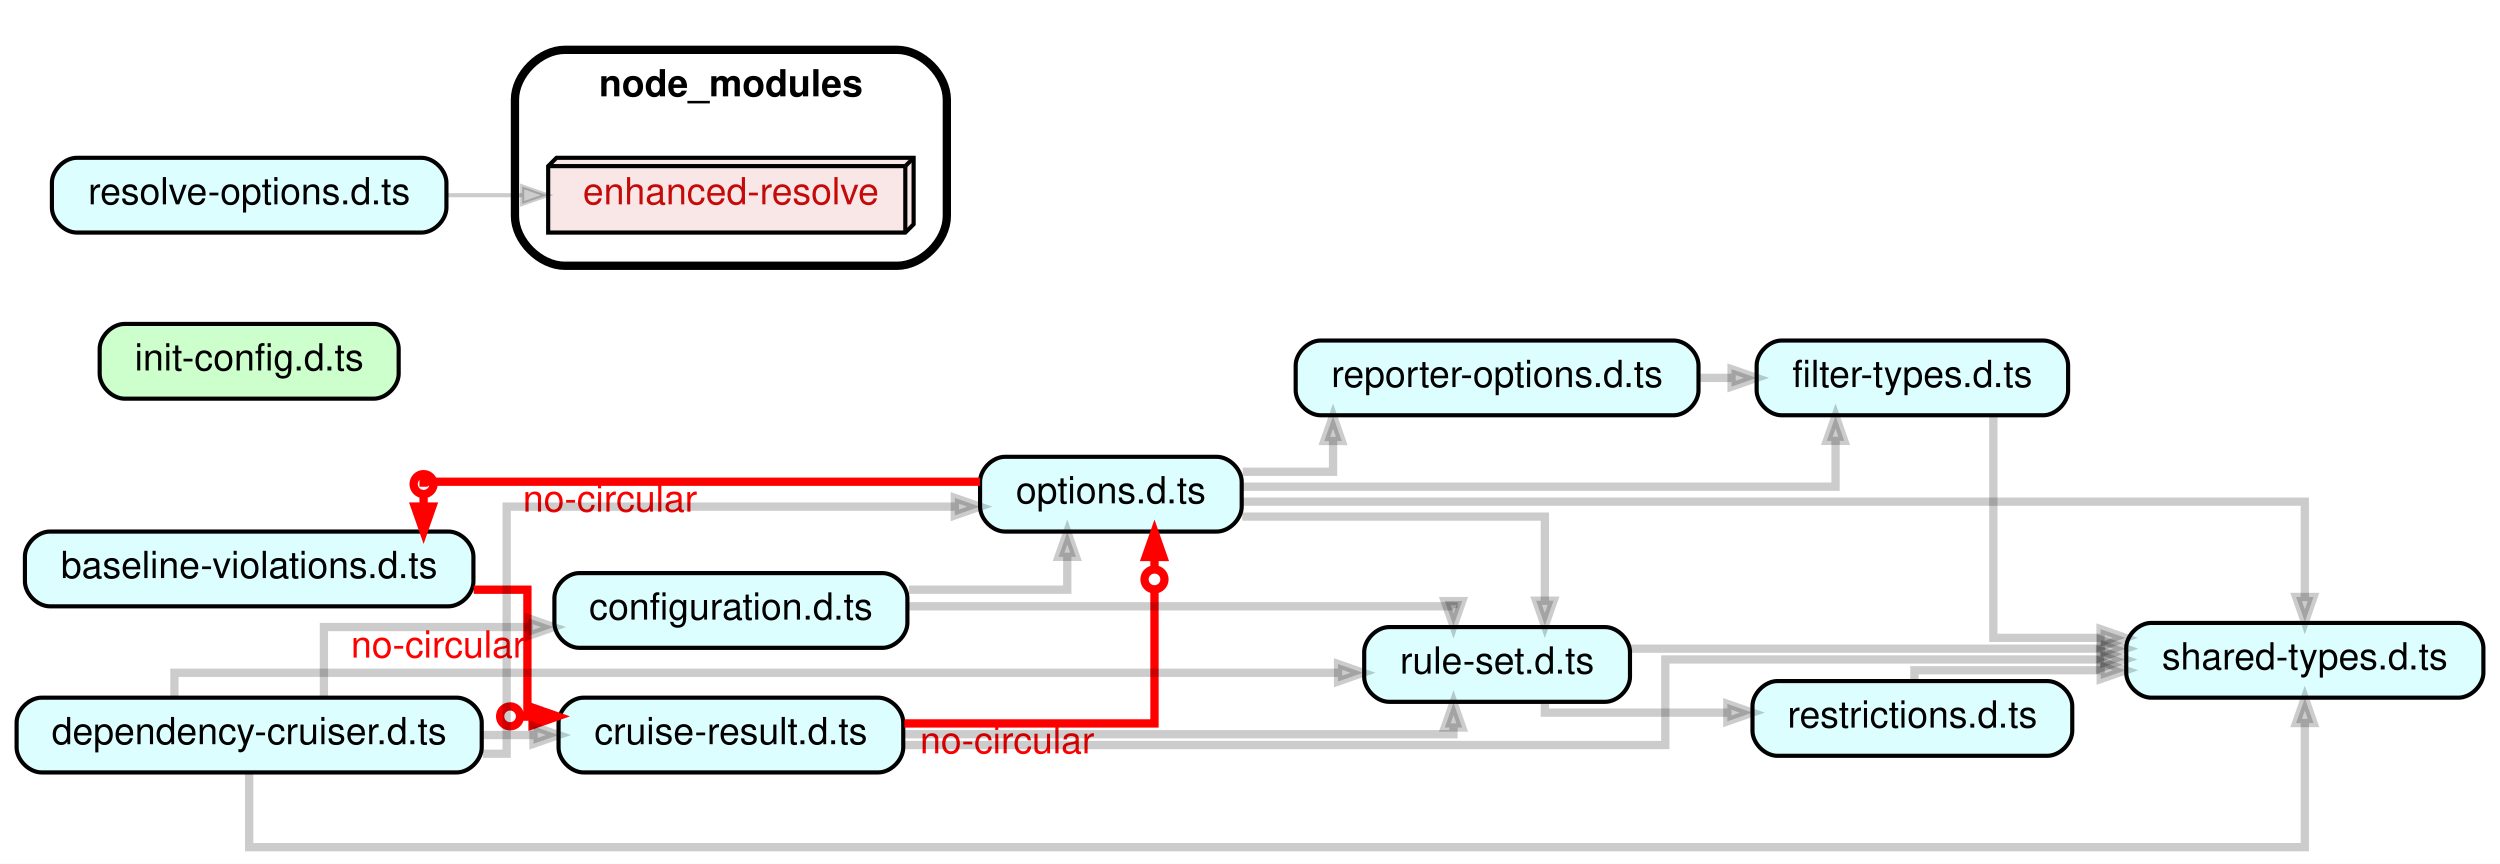
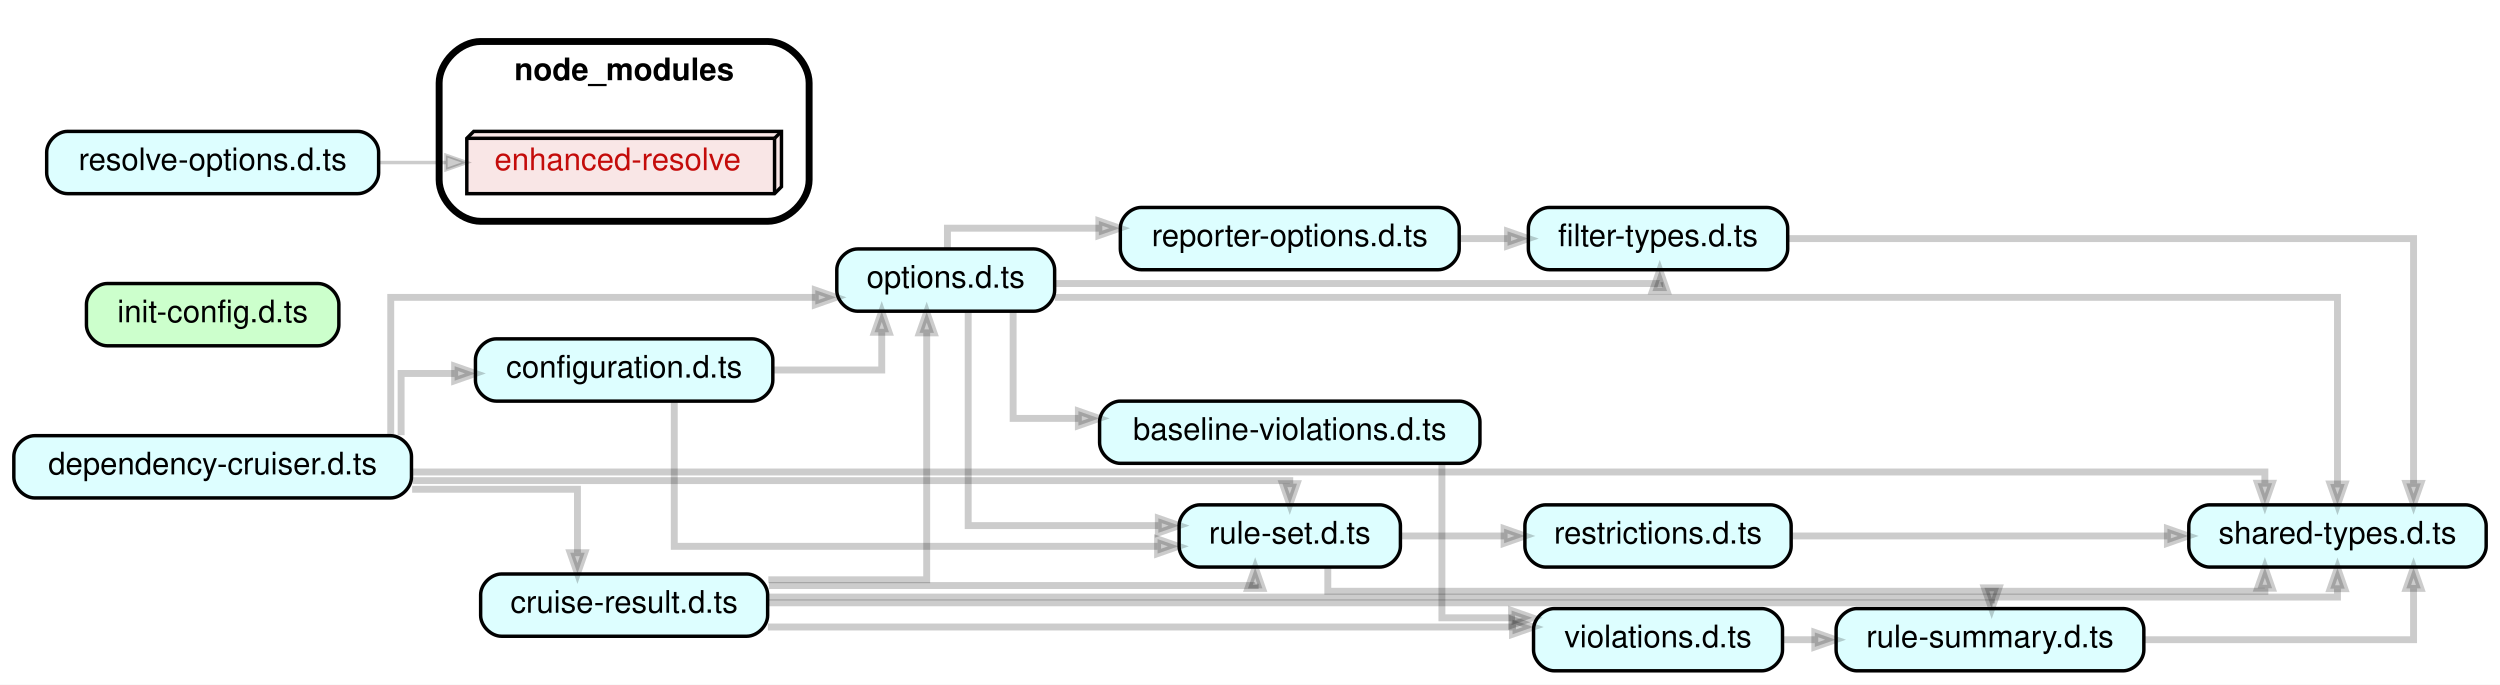
- <svg xmlns="http://www.w3.org/2000/svg" xmlns:xlink="http://www.w3.org/1999/xlink" width="602pt" height="208pt" viewBox="0.00 0.00 602.00 208.00">
-   <g id="graph0" class="graph" transform="scale(1 1) rotate(0) translate(4 204)">
-     <polygon fill="white" stroke="transparent" points="-4,4 -4,-204 598,-204 598,4 -4,4" />
+ <svg xmlns="http://www.w3.org/2000/svg" xmlns:xlink="http://www.w3.org/1999/xlink" width="723pt" height="198pt" viewBox="0.00 0.00 723.00 198.00">
+   <g id="graph0" class="graph" transform="scale(1 1) rotate(0) translate(4 194)">
+     <polygon fill="white" stroke="transparent" points="-4,4 -4,-194 719,-194 719,4 -4,4" />
    <g id="clust1" class="cluster">
-       <path fill="#ffffff" stroke="black" stroke-width="2" d="M132,-140C132,-140 212,-140 212,-140 218,-140 224,-146 224,-152 224,-152 224,-180 224,-180 224,-186 218,-192 212,-192 212,-192 132,-192 132,-192 126,-192 120,-186 120,-180 120,-180 120,-152 120,-152 120,-146 126,-140 132,-140" />
-       <text text-anchor="middle" x="172" y="-180.8" font-family="Helvetica,sans-Serif" font-weight="bold" font-size="9.00">node_modules</text>
+       <path fill="#ffffff" stroke="black" stroke-width="2" d="M135,-130C135,-130 218,-130 218,-130 224,-130 230,-136 230,-142 230,-142 230,-170 230,-170 230,-176 224,-182 218,-182 218,-182 135,-182 135,-182 129,-182 123,-176 123,-170 123,-170 123,-142 123,-142 123,-136 129,-130 135,-130" />
+       <text text-anchor="middle" x="176.5" y="-170.8" font-family="Helvetica,sans-Serif" font-weight="bold" font-size="9.00">node_modules</text>
    </g>
    <g id="node1" class="node">
      <g id="a_node1">
        <a xlink:href="https://github.com/sverweij/dependency-cruiser/blob/develop/baseline-violations.d.ts" xlink:title="baseline-violations.d.ts">
-           <path fill="#ddfeff" stroke="black" d="M104,-76C104,-76 8,-76 8,-76 5,-76 2,-73 2,-70 2,-70 2,-64 2,-64 2,-61 5,-58 8,-58 8,-58 104,-58 104,-58 107,-58 110,-61 110,-64 110,-64 110,-70 110,-70 110,-73 107,-76 104,-76" />
-           <text text-anchor="middle" x="56" y="-64.8" font-family="Helvetica,sans-Serif" font-size="9.00">baseline-violations.d.ts</text>
+           <path fill="#ddfeff" stroke="black" d="M418,-78C418,-78 320,-78 320,-78 317,-78 314,-75 314,-72 314,-72 314,-66 314,-66 314,-63 317,-60 320,-60 320,-60 418,-60 418,-60 421,-60 424,-63 424,-66 424,-66 424,-72 424,-72 424,-75 421,-78 418,-78" />
+           <text text-anchor="middle" x="369" y="-66.8" font-family="Helvetica,sans-Serif" font-size="9.00">baseline-violations.d.ts</text>
        </a>
      </g>
    </g>
    <g id="node2" class="node">
      <g id="a_node2">
-         <a xlink:href="https://github.com/sverweij/dependency-cruiser/blob/develop/cruise-result.d.ts" xlink:title="cruise-result.d.ts">
-           <path fill="#ddfeff" stroke="black" d="M207.5,-36C207.5,-36 136.5,-36 136.5,-36 133.5,-36 130.5,-33 130.5,-30 130.5,-30 130.5,-24 130.5,-24 130.5,-21 133.5,-18 136.5,-18 136.5,-18 207.5,-18 207.5,-18 210.5,-18 213.5,-21 213.5,-24 213.5,-24 213.5,-30 213.5,-30 213.5,-33 210.5,-36 207.5,-36" />
-           <text text-anchor="middle" x="172" y="-24.8" font-family="Helvetica,sans-Serif" font-size="9.00">cruise-result.d.ts</text>
+         <a xlink:href="https://github.com/sverweij/dependency-cruiser/blob/develop/violations.d.ts" xlink:title="violations.d.ts">
+           <path fill="#ddfeff" stroke="black" d="M505.5,-18C505.5,-18 445.5,-18 445.5,-18 442.5,-18 439.5,-15 439.5,-12 439.5,-12 439.5,-6 439.5,-6 439.5,-3 442.5,0 445.5,0 445.5,0 505.5,0 505.5,0 508.5,0 511.5,-3 511.5,-6 511.5,-6 511.5,-12 511.5,-12 511.5,-15 508.5,-18 505.5,-18" />
+           <text text-anchor="middle" x="475.5" y="-6.8" font-family="Helvetica,sans-Serif" font-size="9.00">violations.d.ts</text>
        </a>
      </g>
    </g>
    <g id="edge1" class="edge">
-       <g id="a_edge1">
-         <a xlink:title="no-circular">
-           <path fill="none" stroke="red" stroke-width="2" d="M110.08,-62C117.7,-62 123,-62 123,-62 123,-62 123,-31.5 123,-31.5 123,-31.5 123.72,-31.5 123.72,-31.5" />
-           <polygon fill="red" stroke="red" stroke-width="2" points="124.23,-33.6 130.23,-31.5 124.23,-29.4 124.23,-33.6" />
-           <polyline fill="none" stroke="red" stroke-width="2" points="124.23,-31.5 121.23,-31.5 " />
-           <ellipse fill="none" stroke="red" stroke-width="2" cx="118.83" cy="-31.5" rx="2.4" ry="2.4" />
-         </a>
-       </g>
-       <text text-anchor="middle" x="101.5" y="-45.65" font-family="Helvetica,sans-Serif" font-size="9.00" fill="red">no-circular</text>
+       <path fill="none" stroke="#000000" stroke-width="2" stroke-opacity="0.2" d="M413,-59.65C413,-44.28 413,-15.33 413,-15.33 413,-15.33 433.14,-15.33 433.14,-15.33" />
+       <polygon fill="#000000" fill-opacity="0.2" stroke="#000000" stroke-width="2" stroke-opacity="0.2" points="433.14,-17.43 439.14,-15.33 433.14,-13.23 433.14,-17.43" />
+     </g>
+     <g id="node7" class="node">
+       <g id="a_node7">
+         <a xlink:href="https://github.com/sverweij/dependency-cruiser/blob/develop/rule-summary.d.ts" xlink:title="rule-summary.d.ts">
+           <path fill="#ddfeff" stroke="black" d="M610,-18C610,-18 533,-18 533,-18 530,-18 527,-15 527,-12 527,-12 527,-6 527,-6 527,-3 530,0 533,0 533,0 610,0 610,0 613,0 616,-3 616,-6 616,-6 616,-12 616,-12 616,-15 613,-18 610,-18" />
+           <text text-anchor="middle" x="571.5" y="-6.8" font-family="Helvetica,sans-Serif" font-size="9.00">rule-summary.d.ts</text>
+         </a>
+       </g>
+     </g>
+     <g id="edge26" class="edge">
+       <path fill="none" stroke="#000000" stroke-width="2" stroke-opacity="0.2" d="M511.52,-9C511.52,-9 520.84,-9 520.84,-9" />
+       <polygon fill="#000000" fill-opacity="0.2" stroke="#000000" stroke-width="2" stroke-opacity="0.2" points="520.84,-11.1 526.84,-9 520.84,-6.9 520.84,-11.1" />
+     </g>
+     <g id="node3" class="node">
+       <g id="a_node3">
+         <a xlink:href="https://github.com/sverweij/dependency-cruiser/blob/develop/configuration.d.ts" xlink:title="configuration.d.ts">
+           <path fill="#ddfeff" stroke="black" d="M213.5,-96C213.5,-96 139.5,-96 139.5,-96 136.5,-96 133.5,-93 133.5,-90 133.5,-90 133.5,-84 133.5,-84 133.5,-81 136.5,-78 139.5,-78 139.5,-78 213.5,-78 213.5,-78 216.5,-78 219.5,-81 219.5,-84 219.5,-84 219.5,-90 219.5,-90 219.5,-93 216.5,-96 213.5,-96" />
+           <text text-anchor="middle" x="176.5" y="-84.8" font-family="Helvetica,sans-Serif" font-size="9.00">configuration.d.ts</text>
+         </a>
+       </g>
    </g>
    <g id="node4" class="node">
      <g id="a_node4">
        <a xlink:href="https://github.com/sverweij/dependency-cruiser/blob/develop/options.d.ts" xlink:title="options.d.ts">
-           <path fill="#ddfeff" stroke="black" d="M289,-94C289,-94 238,-94 238,-94 235,-94 232,-91 232,-88 232,-88 232,-82 232,-82 232,-79 235,-76 238,-76 238,-76 289,-76 289,-76 292,-76 295,-79 295,-82 295,-82 295,-88 295,-88 295,-91 292,-94 289,-94" />
-           <text text-anchor="middle" x="263.5" y="-82.8" font-family="Helvetica,sans-Serif" font-size="9.00">options.d.ts</text>
-         </a>
-       </g>
-     </g>
-     <g id="edge4" class="edge">
-       <g id="a_edge4">
-         <a xlink:title="no-circular">
-           <path fill="none" stroke="red" stroke-width="2" d="M213.78,-29.8C241.95,-29.8 274,-29.8 274,-29.8 274,-29.8 274,-62.08 274,-62.08" />
-           <polygon fill="red" stroke="red" stroke-width="2" points="271.9,-69.88 274,-75.88 276.1,-69.88 271.9,-69.88" />
-           <polyline fill="none" stroke="red" stroke-width="2" points="274,-69.88 274,-66.88 " />
-           <ellipse fill="none" stroke="red" stroke-width="2" cx="274" cy="-64.48" rx="2.4" ry="2.4" />
-         </a>
-       </g>
-       <text text-anchor="middle" x="238.53" y="-22.6" font-family="Helvetica,sans-Serif" font-size="9.00" fill="red">no-circular</text>
+           <path fill="#ddfeff" stroke="black" d="M295,-122C295,-122 244,-122 244,-122 241,-122 238,-119 238,-116 238,-116 238,-110 238,-110 238,-107 241,-104 244,-104 244,-104 295,-104 295,-104 298,-104 301,-107 301,-110 301,-110 301,-116 301,-116 301,-119 298,-122 295,-122" />
+           <text text-anchor="middle" x="269.5" y="-110.8" font-family="Helvetica,sans-Serif" font-size="9.00">options.d.ts</text>
+         </a>
+       </g>
+     </g>
+     <g id="edge2" class="edge">
+       <path fill="none" stroke="#000000" stroke-width="2" stroke-opacity="0.2" d="M219.84,-87C236.23,-87 251,-87 251,-87 251,-87 251,-97.91 251,-97.91" />
+       <polygon fill="#000000" fill-opacity="0.2" stroke="#000000" stroke-width="2" stroke-opacity="0.2" points="248.9,-97.91 251,-103.91 253.1,-97.91 248.9,-97.91" />
    </g>
    <g id="node5" class="node">
      <g id="a_node5">
        <a xlink:href="https://github.com/sverweij/dependency-cruiser/blob/develop/rule-set.d.ts" xlink:title="rule-set.d.ts">
-           <path fill="#ddfeff" stroke="black" d="M382.5,-53C382.5,-53 330.5,-53 330.5,-53 327.5,-53 324.5,-50 324.5,-47 324.5,-47 324.5,-41 324.5,-41 324.5,-38 327.5,-35 330.5,-35 330.5,-35 382.5,-35 382.5,-35 385.5,-35 388.5,-38 388.5,-41 388.5,-41 388.5,-47 388.5,-47 388.5,-50 385.5,-53 382.5,-53" />
-           <text text-anchor="middle" x="356.5" y="-41.8" font-family="Helvetica,sans-Serif" font-size="9.00">rule-set.d.ts</text>
-         </a>
-       </g>
-     </g>
-     <g id="edge5" class="edge">
-       <path fill="none" stroke="#000000" stroke-width="2" stroke-opacity="0.2" d="M213.68,-27.2C265.15,-27.2 346,-27.2 346,-27.2 346,-27.2 346,-28.81 346,-28.81" />
-       <polygon fill="#000000" fill-opacity="0.2" stroke="#000000" stroke-width="2" stroke-opacity="0.2" points="343.9,-28.81 346,-34.81 348.1,-28.81 343.9,-28.81" />
+           <path fill="#ddfeff" stroke="black" d="M395,-48C395,-48 343,-48 343,-48 340,-48 337,-45 337,-42 337,-42 337,-36 337,-36 337,-33 340,-30 343,-30 343,-30 395,-30 395,-30 398,-30 401,-33 401,-36 401,-36 401,-42 401,-42 401,-45 398,-48 395,-48" />
+           <text text-anchor="middle" x="369" y="-36.8" font-family="Helvetica,sans-Serif" font-size="9.00">rule-set.d.ts</text>
+         </a>
+       </g>
+     </g>
+     <g id="edge3" class="edge">
+       <path fill="none" stroke="#000000" stroke-width="2" stroke-opacity="0.2" d="M191,-77.65C191,-62.92 191,-36 191,-36 191,-36 330.77,-36 330.77,-36" />
+       <polygon fill="#000000" fill-opacity="0.2" stroke="#000000" stroke-width="2" stroke-opacity="0.2" points="330.77,-38.1 336.77,-36 330.77,-33.9 330.77,-38.1" />
+     </g>
+     <g id="edge15" class="edge">
+       <path fill="none" stroke="#000000" stroke-width="2" stroke-opacity="0.2" d="M289,-103.72C289,-91.91 289,-73 289,-73 289,-73 307.87,-73 307.87,-73" />
+       <polygon fill="#000000" fill-opacity="0.2" stroke="#000000" stroke-width="2" stroke-opacity="0.2" points="307.87,-75.1 313.87,-73 307.87,-70.9 307.87,-75.1" />
+     </g>
+     <g id="edge18" class="edge">
+       <path fill="none" stroke="#000000" stroke-width="2" stroke-opacity="0.2" d="M276,-103.72C276,-84.47 276,-42 276,-42 276,-42 330.99,-42 330.99,-42" />
+       <polygon fill="#000000" fill-opacity="0.2" stroke="#000000" stroke-width="2" stroke-opacity="0.2" points="330.99,-44.1 336.99,-42 330.99,-39.9 330.99,-44.1" />
+     </g>
+     <g id="node8" class="node">
+       <g id="a_node8">
+         <a xlink:href="https://github.com/sverweij/dependency-cruiser/blob/develop/shared-types.d.ts" xlink:title="shared-types.d.ts">
+           <path fill="#ddfeff" stroke="black" d="M709,-48C709,-48 635,-48 635,-48 632,-48 629,-45 629,-42 629,-42 629,-36 629,-36 629,-33 632,-30 635,-30 635,-30 709,-30 709,-30 712,-30 715,-33 715,-36 715,-36 715,-42 715,-42 715,-45 712,-48 709,-48" />
+           <text text-anchor="middle" x="672" y="-36.8" font-family="Helvetica,sans-Serif" font-size="9.00">shared-types.d.ts</text>
+         </a>
+       </g>
+     </g>
+     <g id="edge19" class="edge">
+       <path fill="none" stroke="#000000" stroke-width="2" stroke-opacity="0.2" d="M301.08,-108C395.97,-108 672,-108 672,-108 672,-108 672,-54.02 672,-54.02" />
+       <polygon fill="#000000" fill-opacity="0.2" stroke="#000000" stroke-width="2" stroke-opacity="0.2" points="674.1,-54.02 672,-48.02 669.9,-54.02 674.1,-54.02" />
+     </g>
+     <g id="node10" class="node">
+       <g id="a_node10">
+         <a xlink:href="https://github.com/sverweij/dependency-cruiser/blob/develop/filter-types.d.ts" xlink:title="filter-types.d.ts">
+           <path fill="#ddfeff" stroke="black" d="M507,-134C507,-134 444,-134 444,-134 441,-134 438,-131 438,-128 438,-128 438,-122 438,-122 438,-119 441,-116 444,-116 444,-116 507,-116 507,-116 510,-116 513,-119 513,-122 513,-122 513,-128 513,-128 513,-131 510,-134 507,-134" />
+           <text text-anchor="middle" x="475.5" y="-122.8" font-family="Helvetica,sans-Serif" font-size="9.00">filter-types.d.ts</text>
+         </a>
+       </g>
+     </g>
+     <g id="edge16" class="edge">
+       <path fill="none" stroke="#000000" stroke-width="2" stroke-opacity="0.2" d="M301.31,-112C359.24,-112 476,-112 476,-112 476,-112 476,-112.38 476,-112.38" />
+       <polygon fill="#000000" fill-opacity="0.2" stroke="#000000" stroke-width="2" stroke-opacity="0.2" points="473.9,-109.83 476,-115.83 478.1,-109.83 473.9,-109.83" />
+     </g>
+     <g id="node13" class="node">
+       <g id="a_node13">
+         <a xlink:href="https://github.com/sverweij/dependency-cruiser/blob/develop/reporter-options.d.ts" xlink:title="reporter-options.d.ts">
+           <path fill="#ddfeff" stroke="black" d="M412,-134C412,-134 326,-134 326,-134 323,-134 320,-131 320,-128 320,-128 320,-122 320,-122 320,-119 323,-116 326,-116 326,-116 412,-116 412,-116 415,-116 418,-119 418,-122 418,-122 418,-128 418,-128 418,-131 415,-134 412,-134" />
+           <text text-anchor="middle" x="369" y="-122.8" font-family="Helvetica,sans-Serif" font-size="9.00">reporter-options.d.ts</text>
+         </a>
+       </g>
+     </g>
+     <g id="edge17" class="edge">
+       <path fill="none" stroke="#000000" stroke-width="2" stroke-opacity="0.2" d="M270,-122.24C270,-125.33 270,-128 270,-128 270,-128 313.79,-128 313.79,-128" />
+       <polygon fill="#000000" fill-opacity="0.2" stroke="#000000" stroke-width="2" stroke-opacity="0.2" points="313.79,-130.1 319.79,-128 313.79,-125.9 313.79,-130.1" />
+     </g>
+     <g id="edge24" class="edge">
+       <path fill="none" stroke="#000000" stroke-width="2" stroke-opacity="0.2" d="M380,-29.88C380,-26.29 380,-23 380,-23 380,-23 651,-23 651,-23 651,-23 651,-23.88 651,-23.88" />
+       <polygon fill="#000000" fill-opacity="0.2" stroke="#000000" stroke-width="2" stroke-opacity="0.2" points="648.9,-23.88 651,-29.88 653.1,-23.88 648.9,-23.88" />
+     </g>
+     <g id="node15" class="node">
+       <g id="a_node15">
+         <a xlink:href="https://github.com/sverweij/dependency-cruiser/blob/develop/restrictions.d.ts" xlink:title="restrictions.d.ts">
+           <path fill="#ddfeff" stroke="black" d="M508,-48C508,-48 443,-48 443,-48 440,-48 437,-45 437,-42 437,-42 437,-36 437,-36 437,-33 440,-30 443,-30 443,-30 508,-30 508,-30 511,-30 514,-33 514,-36 514,-36 514,-42 514,-42 514,-45 511,-48 508,-48" />
+           <text text-anchor="middle" x="475.5" y="-36.8" font-family="Helvetica,sans-Serif" font-size="9.00">restrictions.d.ts</text>
+         </a>
+       </g>
+     </g>
+     <g id="edge23" class="edge">
+       <path fill="none" stroke="#000000" stroke-width="2" stroke-opacity="0.2" d="M401.24,-39C401.24,-39 430.99,-39 430.99,-39" />
+       <polygon fill="#000000" fill-opacity="0.2" stroke="#000000" stroke-width="2" stroke-opacity="0.2" points="430.99,-41.1 436.99,-39 430.99,-36.9 430.99,-41.1" />
    </g>
    <g id="node6" class="node">
      <g id="a_node6">
-         <a xlink:href="https://github.com/sverweij/dependency-cruiser/blob/develop/shared-types.d.ts" xlink:title="shared-types.d.ts">
-           <path fill="#ddfeff" stroke="black" d="M588,-54C588,-54 514,-54 514,-54 511,-54 508,-51 508,-48 508,-48 508,-42 508,-42 508,-39 511,-36 514,-36 514,-36 588,-36 588,-36 591,-36 594,-39 594,-42 594,-42 594,-48 594,-48 594,-51 591,-54 588,-54" />
-           <text text-anchor="middle" x="551" y="-42.8" font-family="Helvetica,sans-Serif" font-size="9.00">shared-types.d.ts</text>
-         </a>
-       </g>
+         <a xlink:href="https://github.com/sverweij/dependency-cruiser/blob/develop/cruise-result.d.ts" xlink:title="cruise-result.d.ts">
+           <path fill="#ddfeff" stroke="black" d="M212,-28C212,-28 141,-28 141,-28 138,-28 135,-25 135,-22 135,-22 135,-16 135,-16 135,-13 138,-10 141,-10 141,-10 212,-10 212,-10 215,-10 218,-13 218,-16 218,-16 218,-22 218,-22 218,-25 215,-28 212,-28" />
+           <text text-anchor="middle" x="176.5" y="-16.8" font-family="Helvetica,sans-Serif" font-size="9.00">cruise-result.d.ts</text>
+         </a>
+       </g>
+     </g>
+     <g id="edge8" class="edge">
+       <path fill="none" stroke="#000000" stroke-width="2" stroke-opacity="0.2" d="M218.07,-12.67C218.07,-12.67 433.42,-12.67 433.42,-12.67" />
+       <polygon fill="#000000" fill-opacity="0.2" stroke="#000000" stroke-width="2" stroke-opacity="0.2" points="433.42,-14.77 439.42,-12.67 433.42,-10.57 433.42,-14.77" />
+     </g>
+     <g id="edge4" class="edge">
+       <path fill="none" stroke="#000000" stroke-width="2" stroke-opacity="0.2" d="M218.2,-26.33C240.74,-26.33 264,-26.33 264,-26.33 264,-26.33 264,-97.73 264,-97.73" />
+       <polygon fill="#000000" fill-opacity="0.2" stroke="#000000" stroke-width="2" stroke-opacity="0.2" points="261.9,-97.73 264,-103.73 266.1,-97.73 261.9,-97.73" />
+     </g>
+     <g id="edge5" class="edge">
+       <path fill="none" stroke="#000000" stroke-width="2" stroke-opacity="0.2" d="M218.37,-24.67C272.25,-24.67 359,-24.67 359,-24.67 359,-24.67 359,-25.18 359,-25.18" />
+       <polygon fill="#000000" fill-opacity="0.2" stroke="#000000" stroke-width="2" stroke-opacity="0.2" points="356.9,-23.84 359,-29.84 361.1,-23.84 356.9,-23.84" />
    </g>
    <g id="edge6" class="edge">
-       <path fill="none" stroke="#000000" stroke-width="2" stroke-opacity="0.2" d="M213.53,-24.6C278.54,-24.6 397,-24.6 397,-24.6 397,-24.6 397,-45.2 397,-45.2 397,-45.2 501.69,-45.2 501.69,-45.2" />
-       <polygon fill="#000000" fill-opacity="0.2" stroke="#000000" stroke-width="2" stroke-opacity="0.2" points="501.69,-47.3 507.69,-45.2 501.69,-43.1 501.69,-47.3" />
-     </g>
-     <g id="node3" class="node">
-       <g id="a_node3">
-         <a xlink:href="https://github.com/sverweij/dependency-cruiser/blob/develop/configuration.d.ts" xlink:title="configuration.d.ts">
-           <path fill="#ddfeff" stroke="black" d="M208.5,-66C208.5,-66 135.5,-66 135.5,-66 132.5,-66 129.5,-63 129.5,-60 129.5,-60 129.5,-54 129.5,-54 129.5,-51 132.5,-48 135.5,-48 135.5,-48 208.5,-48 208.5,-48 211.5,-48 214.5,-51 214.5,-54 214.5,-54 214.5,-60 214.5,-60 214.5,-63 211.5,-66 208.5,-66" />
-           <text text-anchor="middle" x="172" y="-54.8" font-family="Helvetica,sans-Serif" font-size="9.00">configuration.d.ts</text>
-         </a>
-       </g>
-     </g>
-     <g id="edge2" class="edge">
-       <path fill="none" stroke="#000000" stroke-width="2" stroke-opacity="0.2" d="M214.87,-62C234.3,-62 253,-62 253,-62 253,-62 253,-69.91 253,-69.91" />
-       <polygon fill="#000000" fill-opacity="0.2" stroke="#000000" stroke-width="2" stroke-opacity="0.2" points="250.9,-69.91 253,-75.91 255.1,-69.91 250.9,-69.91" />
-     </g>
-     <g id="edge3" class="edge">
-       <path fill="none" stroke="#000000" stroke-width="2" stroke-opacity="0.2" d="M214.57,-58C266.08,-58 346,-58 346,-58 346,-58 346,-57.53 346,-57.53" />
-       <polygon fill="#000000" fill-opacity="0.2" stroke="#000000" stroke-width="2" stroke-opacity="0.2" points="348.1,-59.26 346,-53.26 343.9,-59.26 348.1,-59.26" />
+       <path fill="none" stroke="#000000" stroke-width="2" stroke-opacity="0.2" d="M218.08,-19.67C319.62,-19.67 572,-19.67 572,-19.67 572,-19.67 572,-19.5 572,-19.5" />
+       <polygon fill="#000000" fill-opacity="0.2" stroke="#000000" stroke-width="2" stroke-opacity="0.2" points="574.1,-24 572,-18 569.9,-24 574.1,-24" />
+     </g>
+     <g id="edge7" class="edge">
+       <path fill="none" stroke="#000000" stroke-width="2" stroke-opacity="0.2" d="M218.32,-21.33C337.78,-21.33 672,-21.33 672,-21.33 672,-21.33 672,-23.75 672,-23.75" />
+       <polygon fill="#000000" fill-opacity="0.2" stroke="#000000" stroke-width="2" stroke-opacity="0.2" points="669.9,-23.75 672,-29.75 674.1,-23.75 669.9,-23.75" />
+     </g>
+     <g id="edge25" class="edge">
+       <path fill="none" stroke="#000000" stroke-width="2" stroke-opacity="0.2" d="M616.07,-9C651.1,-9 694,-9 694,-9 694,-9 694,-23.84 694,-23.84" />
+       <polygon fill="#000000" fill-opacity="0.2" stroke="#000000" stroke-width="2" stroke-opacity="0.2" points="691.9,-23.84 694,-29.84 696.1,-23.84 691.9,-23.84" />
+     </g>
+     <g id="node9" class="node">
+       <g id="a_node9">
+         <a xlink:href="https://github.com/sverweij/dependency-cruiser/blob/develop/dependency-cruiser.d.ts" xlink:title="dependency-cruiser.d.ts">
+           <path fill="#ddfeff" stroke="black" d="M109,-68C109,-68 6,-68 6,-68 3,-68 0,-65 0,-62 0,-62 0,-56 0,-56 0,-53 3,-50 6,-50 6,-50 109,-50 109,-50 112,-50 115,-53 115,-56 115,-56 115,-62 115,-62 115,-65 112,-68 109,-68" />
+           <text text-anchor="middle" x="57.5" y="-56.8" font-family="Helvetica,sans-Serif" font-size="9.00">dependency-cruiser.d.ts</text>
+         </a>
+       </g>
+     </g>
+     <g id="edge9" class="edge">
+       <path fill="none" stroke="#000000" stroke-width="2" stroke-opacity="0.2" d="M112,-68.14C112,-75.97 112,-86 112,-86 112,-86 127.48,-86 127.48,-86" />
+       <polygon fill="#000000" fill-opacity="0.2" stroke="#000000" stroke-width="2" stroke-opacity="0.2" points="127.48,-88.1 133.48,-86 127.48,-83.9 127.48,-88.1" />
+     </g>
+     <g id="edge11" class="edge">
+       <path fill="none" stroke="#000000" stroke-width="2" stroke-opacity="0.2" d="M109,-68.45C109,-82.69 109,-108 109,-108 109,-108 231.79,-108 231.79,-108" />
+       <polygon fill="#000000" fill-opacity="0.2" stroke="#000000" stroke-width="2" stroke-opacity="0.2" points="231.79,-110.1 237.79,-108 231.79,-105.9 231.79,-110.1" />
+     </g>
+     <g id="edge12" class="edge">
+       <path fill="none" stroke="#000000" stroke-width="2" stroke-opacity="0.2" d="M115.36,-55C205.44,-55 369,-55 369,-55 369,-55 369,-54.12 369,-54.12" />
+       <polygon fill="#000000" fill-opacity="0.2" stroke="#000000" stroke-width="2" stroke-opacity="0.2" points="371.1,-54.12 369,-48.12 366.9,-54.12 371.1,-54.12" />
+     </g>
+     <g id="edge10" class="edge">
+       <path fill="none" stroke="#000000" stroke-width="2" stroke-opacity="0.2" d="M115.19,-52.5C139.82,-52.5 163,-52.5 163,-52.5 163,-52.5 163,-34.15 163,-34.15" />
+       <polygon fill="#000000" fill-opacity="0.2" stroke="#000000" stroke-width="2" stroke-opacity="0.2" points="165.1,-34.15 163,-28.15 160.9,-34.15 165.1,-34.15" />
    </g>
    <g id="edge13" class="edge">
-       <g id="a_edge13">
-         <a xlink:title="no-circular">
-           <path fill="none" stroke="red" stroke-width="2" d="M231.98,-88C183.96,-88 98,-88 98,-88 98,-88 98,-86.8 98,-86.8" />
-           <polygon fill="red" stroke="red" stroke-width="2" points="100.1,-82.03 98,-76.03 95.9,-82.03 100.1,-82.03" />
-           <polyline fill="none" stroke="red" stroke-width="2" points="98,-82.03 98,-85.03 " />
-           <ellipse fill="none" stroke="red" stroke-width="2" cx="98" cy="-87.43" rx="2.4" ry="2.4" />
-         </a>
-       </g>
-       <text text-anchor="middle" x="142.89" y="-80.8" font-family="Helvetica,sans-Serif" font-size="9.00" fill="red">no-circular</text>
-     </g>
-     <g id="edge16" class="edge">
-       <path fill="none" stroke="#000000" stroke-width="2" stroke-opacity="0.2" d="M295.14,-79.6C325.89,-79.6 368,-79.6 368,-79.6 368,-79.6 368,-59.35 368,-59.35" />
-       <polygon fill="#000000" fill-opacity="0.2" stroke="#000000" stroke-width="2" stroke-opacity="0.2" points="370.1,-59.35 368,-53.35 365.9,-59.35 370.1,-59.35" />
-     </g>
-     <g id="edge17" class="edge">
-       <path fill="none" stroke="#000000" stroke-width="2" stroke-opacity="0.2" d="M295.09,-83.2C369.77,-83.2 551,-83.2 551,-83.2 551,-83.2 551,-60.25 551,-60.25" />
-       <polygon fill="#000000" fill-opacity="0.2" stroke="#000000" stroke-width="2" stroke-opacity="0.2" points="553.1,-60.25 551,-54.25 548.9,-60.25 553.1,-60.25" />
-     </g>
-     <g id="node8" class="node">
-       <g id="a_node8">
-         <a xlink:href="https://github.com/sverweij/dependency-cruiser/blob/develop/filter-types.d.ts" xlink:title="filter-types.d.ts">
-           <path fill="#ddfeff" stroke="black" d="M488,-122C488,-122 425,-122 425,-122 422,-122 419,-119 419,-116 419,-116 419,-110 419,-110 419,-107 422,-104 425,-104 425,-104 488,-104 488,-104 491,-104 494,-107 494,-110 494,-110 494,-116 494,-116 494,-119 491,-122 488,-122" />
-           <text text-anchor="middle" x="456.5" y="-110.8" font-family="Helvetica,sans-Serif" font-size="9.00">filter-types.d.ts</text>
-         </a>
-       </g>
+       <path fill="none" stroke="#000000" stroke-width="2" stroke-opacity="0.2" d="M115.22,-57.5C264.36,-57.5 651,-57.5 651,-57.5 651,-57.5 651,-54.25 651,-54.25" />
+       <polygon fill="#000000" fill-opacity="0.2" stroke="#000000" stroke-width="2" stroke-opacity="0.2" points="653.1,-54.25 651,-48.25 648.9,-54.25 653.1,-54.25" />
    </g>
    <g id="edge14" class="edge">
-       <path fill="none" stroke="#000000" stroke-width="2" stroke-opacity="0.2" d="M295.1,-86.8C345.39,-86.8 438,-86.8 438,-86.8 438,-86.8 438,-97.84 438,-97.84" />
-       <polygon fill="#000000" fill-opacity="0.2" stroke="#000000" stroke-width="2" stroke-opacity="0.2" points="435.9,-97.84 438,-103.84 440.1,-97.84 435.9,-97.84" />
+       <path fill="none" stroke="#000000" stroke-width="2" stroke-opacity="0.2" d="M513.06,-125C575.53,-125 694,-125 694,-125 694,-125 694,-54.2 694,-54.2" />
+       <polygon fill="#000000" fill-opacity="0.2" stroke="#000000" stroke-width="2" stroke-opacity="0.2" points="696.1,-54.2 694,-48.2 691.9,-54.2 696.1,-54.2" />
    </g>
    <g id="node11" class="node">
      <g id="a_node11">
-         <a xlink:href="https://github.com/sverweij/dependency-cruiser/blob/develop/reporter-options.d.ts" xlink:title="reporter-options.d.ts">
-           <path fill="#ddfeff" stroke="black" d="M399,-122C399,-122 314,-122 314,-122 311,-122 308,-119 308,-116 308,-116 308,-110 308,-110 308,-107 311,-104 314,-104 314,-104 399,-104 399,-104 402,-104 405,-107 405,-110 405,-110 405,-116 405,-116 405,-119 402,-122 399,-122" />
-           <text text-anchor="middle" x="356.5" y="-110.8" font-family="Helvetica,sans-Serif" font-size="9.00">reporter-options.d.ts</text>
-         </a>
-       </g>
-     </g>
-     <g id="edge15" class="edge">
-       <path fill="none" stroke="#000000" stroke-width="2" stroke-opacity="0.2" d="M295.24,-90.4C306.76,-90.4 317,-90.4 317,-90.4 317,-90.4 317,-97.81 317,-97.81" />
-       <polygon fill="#000000" fill-opacity="0.2" stroke="#000000" stroke-width="2" stroke-opacity="0.2" points="314.9,-97.81 317,-103.81 319.1,-97.81 314.9,-97.81" />
-     </g>
-     <g id="edge22" class="edge">
-       <path fill="none" stroke="#000000" stroke-width="2" stroke-opacity="0.2" d="M388.62,-47.8C388.62,-47.8 501.9,-47.8 501.9,-47.8" />
-       <polygon fill="#000000" fill-opacity="0.2" stroke="#000000" stroke-width="2" stroke-opacity="0.2" points="501.9,-49.9 507.9,-47.8 501.9,-45.7 501.9,-49.9" />
-     </g>
-     <g id="node13" class="node">
-       <g id="a_node13">
-         <a xlink:href="https://github.com/sverweij/dependency-cruiser/blob/develop/restrictions.d.ts" xlink:title="restrictions.d.ts">
-           <path fill="#ddfeff" stroke="black" d="M489,-40C489,-40 424,-40 424,-40 421,-40 418,-37 418,-34 418,-34 418,-28 418,-28 418,-25 421,-22 424,-22 424,-22 489,-22 489,-22 492,-22 495,-25 495,-28 495,-28 495,-34 495,-34 495,-37 492,-40 489,-40" />
-           <text text-anchor="middle" x="456.5" y="-28.8" font-family="Helvetica,sans-Serif" font-size="9.00">restrictions.d.ts</text>
-         </a>
-       </g>
-     </g>
-     <g id="edge21" class="edge">
-       <path fill="none" stroke="#000000" stroke-width="2" stroke-opacity="0.2" d="M368,-34.64C368,-33.32 368,-32.4 368,-32.4 368,-32.4 411.94,-32.4 411.94,-32.4" />
-       <polygon fill="#000000" fill-opacity="0.2" stroke="#000000" stroke-width="2" stroke-opacity="0.2" points="411.94,-34.5 417.94,-32.4 411.94,-30.3 411.94,-34.5" />
-     </g>
-     <g id="node7" class="node">
-       <g id="a_node7">
-         <a xlink:href="https://github.com/sverweij/dependency-cruiser/blob/develop/dependency-cruiser.d.ts" xlink:title="dependency-cruiser.d.ts">
-           <path fill="#ddfeff" stroke="black" d="M106,-36C106,-36 6,-36 6,-36 3,-36 0,-33 0,-30 0,-30 0,-24 0,-24 0,-21 3,-18 6,-18 6,-18 106,-18 106,-18 109,-18 112,-21 112,-24 112,-24 112,-30 112,-30 112,-33 109,-36 106,-36" />
-           <text text-anchor="middle" x="56" y="-24.8" font-family="Helvetica,sans-Serif" font-size="9.00">dependency-cruiser.d.ts</text>
-         </a>
-       </g>
-     </g>
-     <g id="edge8" class="edge">
-       <path fill="none" stroke="#000000" stroke-width="2" stroke-opacity="0.2" d="M112.3,-27C112.3,-27 124.46,-27 124.46,-27" />
-       <polygon fill="#000000" fill-opacity="0.2" stroke="#000000" stroke-width="2" stroke-opacity="0.2" points="124.46,-29.1 130.46,-27 124.46,-24.9 124.46,-29.1" />
-     </g>
-     <g id="edge7" class="edge">
-       <path fill="none" stroke="#000000" stroke-width="2" stroke-opacity="0.2" d="M74,-36.09C74,-43.59 74,-53 74,-53 74,-53 123.3,-53 123.3,-53" />
-       <polygon fill="#000000" fill-opacity="0.2" stroke="#000000" stroke-width="2" stroke-opacity="0.2" points="123.3,-55.1 129.3,-53 123.3,-50.9 123.3,-55.1" />
-     </g>
-     <g id="edge9" class="edge">
-       <path fill="none" stroke="#000000" stroke-width="2" stroke-opacity="0.2" d="M112.28,-22.5C115.82,-22.5 118,-22.5 118,-22.5 118,-22.5 118,-82 118,-82 118,-82 225.93,-82 225.93,-82" />
-       <polygon fill="#000000" fill-opacity="0.2" stroke="#000000" stroke-width="2" stroke-opacity="0.2" points="225.93,-84.1 231.93,-82 225.93,-79.9 225.93,-84.1" />
-     </g>
-     <g id="edge10" class="edge">
-       <path fill="none" stroke="#000000" stroke-width="2" stroke-opacity="0.2" d="M38,-36.24C38,-39.33 38,-42 38,-42 38,-42 318.21,-42 318.21,-42" />
-       <polygon fill="#000000" fill-opacity="0.2" stroke="#000000" stroke-width="2" stroke-opacity="0.2" points="318.21,-44.1 324.21,-42 318.21,-39.9 318.21,-44.1" />
-     </g>
-     <g id="edge11" class="edge">
-       <path fill="none" stroke="#000000" stroke-width="2" stroke-opacity="0.2" d="M56,-17.86C56,-10.03 56,0 56,0 56,0 551,0 551,0 551,0 551,-29.89 551,-29.89" />
-       <polygon fill="#000000" fill-opacity="0.2" stroke="#000000" stroke-width="2" stroke-opacity="0.2" points="548.9,-29.89 551,-35.89 553.1,-29.89 548.9,-29.89" />
-     </g>
-     <g id="edge12" class="edge">
-       <path fill="none" stroke="#000000" stroke-width="2" stroke-opacity="0.2" d="M476,-103.76C476,-86.35 476,-50.4 476,-50.4 476,-50.4 501.81,-50.4 501.81,-50.4" />
-       <polygon fill="#000000" fill-opacity="0.2" stroke="#000000" stroke-width="2" stroke-opacity="0.2" points="501.81,-52.5 507.81,-50.4 501.81,-48.3 501.81,-52.5" />
-     </g>
-     <g id="node9" class="node">
-       <g id="a_node9">
        <a xlink:href="https://github.com/sverweij/dependency-cruiser/blob/develop/init-config.d.ts" xlink:title="init-config.d.ts">
-           <path fill="#ccffcc" stroke="black" d="M86,-126C86,-126 26,-126 26,-126 23,-126 20,-123 20,-120 20,-120 20,-114 20,-114 20,-111 23,-108 26,-108 26,-108 86,-108 86,-108 89,-108 92,-111 92,-114 92,-114 92,-120 92,-120 92,-123 89,-126 86,-126" />
-           <text text-anchor="middle" x="56" y="-114.8" font-family="Helvetica,sans-Serif" font-size="9.00">init-config.d.ts</text>
-         </a>
-       </g>
-     </g>
-     <g id="node10" class="node">
-       <g id="a_node10">
-         <a xlink:href="https://github.com/sverweij/dependency-cruiser/blob/develop/node_modules/enhanced-resolve" xlink:title="enhanced-resolve">
-           <polygon fill="#c40b0a" fill-opacity="0.102" stroke="black" points="216,-166 130,-166 128,-164 128,-148 214,-148 216,-150 216,-166" />
-           <polyline fill="none" stroke="black" points="214,-164 128,-164 " />
-           <polyline fill="none" stroke="black" points="214,-164 214,-148 " />
-           <polyline fill="none" stroke="black" points="214,-164 216,-166 " />
-           <text text-anchor="middle" x="172" y="-154.8" font-family="Helvetica,sans-Serif" font-size="9.00" fill="#c40b0a">enhanced-resolve</text>
-         </a>
-       </g>
-     </g>
-     <g id="edge18" class="edge">
-       <path fill="none" stroke="#000000" stroke-width="2" stroke-opacity="0.2" d="M405.04,-113C405.04,-113 412.96,-113 412.96,-113" />
-       <polygon fill="#000000" fill-opacity="0.2" stroke="#000000" stroke-width="2" stroke-opacity="0.2" points="412.96,-115.1 418.96,-113 412.96,-110.9 412.96,-115.1" />
+           <path fill="#ccffcc" stroke="black" d="M88,-112C88,-112 27,-112 27,-112 24,-112 21,-109 21,-106 21,-106 21,-100 21,-100 21,-97 24,-94 27,-94 27,-94 88,-94 88,-94 91,-94 94,-97 94,-100 94,-100 94,-106 94,-106 94,-109 91,-112 88,-112" />
+           <text text-anchor="middle" x="57.5" y="-100.8" font-family="Helvetica,sans-Serif" font-size="9.00">init-config.d.ts</text>
+         </a>
+       </g>
    </g>
    <g id="node12" class="node">
      <g id="a_node12">
+         <a xlink:href="https://github.com/sverweij/dependency-cruiser/blob/develop/node_modules/enhanced-resolve" xlink:title="enhanced-resolve">
+           <polygon fill="#c40b0a" fill-opacity="0.102" stroke="black" points="222,-156 133,-156 131,-154 131,-138 220,-138 222,-140 222,-156" />
+           <polyline fill="none" stroke="black" points="220,-154 131,-154 " />
+           <polyline fill="none" stroke="black" points="220,-154 220,-138 " />
+           <polyline fill="none" stroke="black" points="220,-154 222,-156 " />
+           <text text-anchor="start" x="139" y="-144.8" font-family="Helvetica,sans-Serif" font-size="9.00" fill="#c40b0a">enhanced-resolve</text>
+         </a>
+       </g>
+     </g>
+     <g id="edge20" class="edge">
+       <path fill="none" stroke="#000000" stroke-width="2" stroke-opacity="0.2" d="M418.2,-125C418.2,-125 431.98,-125 431.98,-125" />
+       <polygon fill="#000000" fill-opacity="0.2" stroke="#000000" stroke-width="2" stroke-opacity="0.2" points="431.98,-127.1 437.98,-125 431.98,-122.9 431.98,-127.1" />
+     </g>
+     <g id="node14" class="node">
+       <g id="a_node14">
        <a xlink:href="https://github.com/sverweij/dependency-cruiser/blob/develop/resolve-options.d.ts" xlink:title="resolve-options.d.ts">
-           <path fill="#ddfeff" stroke="black" d="M97.5,-166C97.5,-166 14.5,-166 14.5,-166 11.5,-166 8.5,-163 8.5,-160 8.5,-160 8.5,-154 8.5,-154 8.5,-151 11.5,-148 14.5,-148 14.5,-148 97.5,-148 97.5,-148 100.5,-148 103.5,-151 103.5,-154 103.5,-154 103.5,-160 103.5,-160 103.5,-163 100.5,-166 97.5,-166" />
-           <text text-anchor="middle" x="56" y="-154.8" font-family="Helvetica,sans-Serif" font-size="9.00">resolve-options.d.ts</text>
-         </a>
-       </g>
-     </g>
-     <g id="edge19" class="edge">
-       <path fill="none" stroke="#000000" stroke-opacity="0.2" d="M103.52,-157C103.52,-157 121.73,-157 121.73,-157" />
-       <polygon fill="#000000" fill-opacity="0.2" stroke="#000000" stroke-opacity="0.2" points="121.73,-159.1 127.73,-157 121.73,-154.9 121.73,-159.1" />
-     </g>
-     <g id="edge20" class="edge">
-       <path fill="none" stroke="#000000" stroke-width="2" stroke-opacity="0.2" d="M457,-40.36C457,-41.68 457,-42.6 457,-42.6 457,-42.6 501.85,-42.6 501.85,-42.6" />
-       <polygon fill="#000000" fill-opacity="0.2" stroke="#000000" stroke-width="2" stroke-opacity="0.2" points="501.85,-44.7 507.85,-42.6 501.85,-40.5 501.85,-44.7" />
+           <path fill="#ddfeff" stroke="black" d="M99.5,-156C99.5,-156 15.5,-156 15.5,-156 12.5,-156 9.5,-153 9.5,-150 9.5,-150 9.5,-144 9.5,-144 9.5,-141 12.5,-138 15.5,-138 15.5,-138 99.5,-138 99.5,-138 102.5,-138 105.5,-141 105.5,-144 105.5,-144 105.5,-150 105.5,-150 105.5,-153 102.5,-156 99.5,-156" />
+           <text text-anchor="middle" x="57.5" y="-144.8" font-family="Helvetica,sans-Serif" font-size="9.00">resolve-options.d.ts</text>
+         </a>
+       </g>
+     </g>
+     <g id="edge21" class="edge">
+       <path fill="none" stroke="#000000" stroke-opacity="0.2" d="M105.56,-147C105.56,-147 124.96,-147 124.96,-147" />
+       <polygon fill="#000000" fill-opacity="0.2" stroke="#000000" stroke-opacity="0.2" points="124.96,-149.1 130.96,-147 124.96,-144.9 124.96,-149.1" />
+     </g>
+     <g id="edge22" class="edge">
+       <path fill="none" stroke="#000000" stroke-width="2" stroke-opacity="0.2" d="M514.32,-39C514.32,-39 622.82,-39 622.82,-39" />
+       <polygon fill="#000000" fill-opacity="0.2" stroke="#000000" stroke-width="2" stroke-opacity="0.2" points="622.82,-41.1 628.82,-39 622.82,-36.9 622.82,-41.1" />
    </g>
  </g>
</svg>
